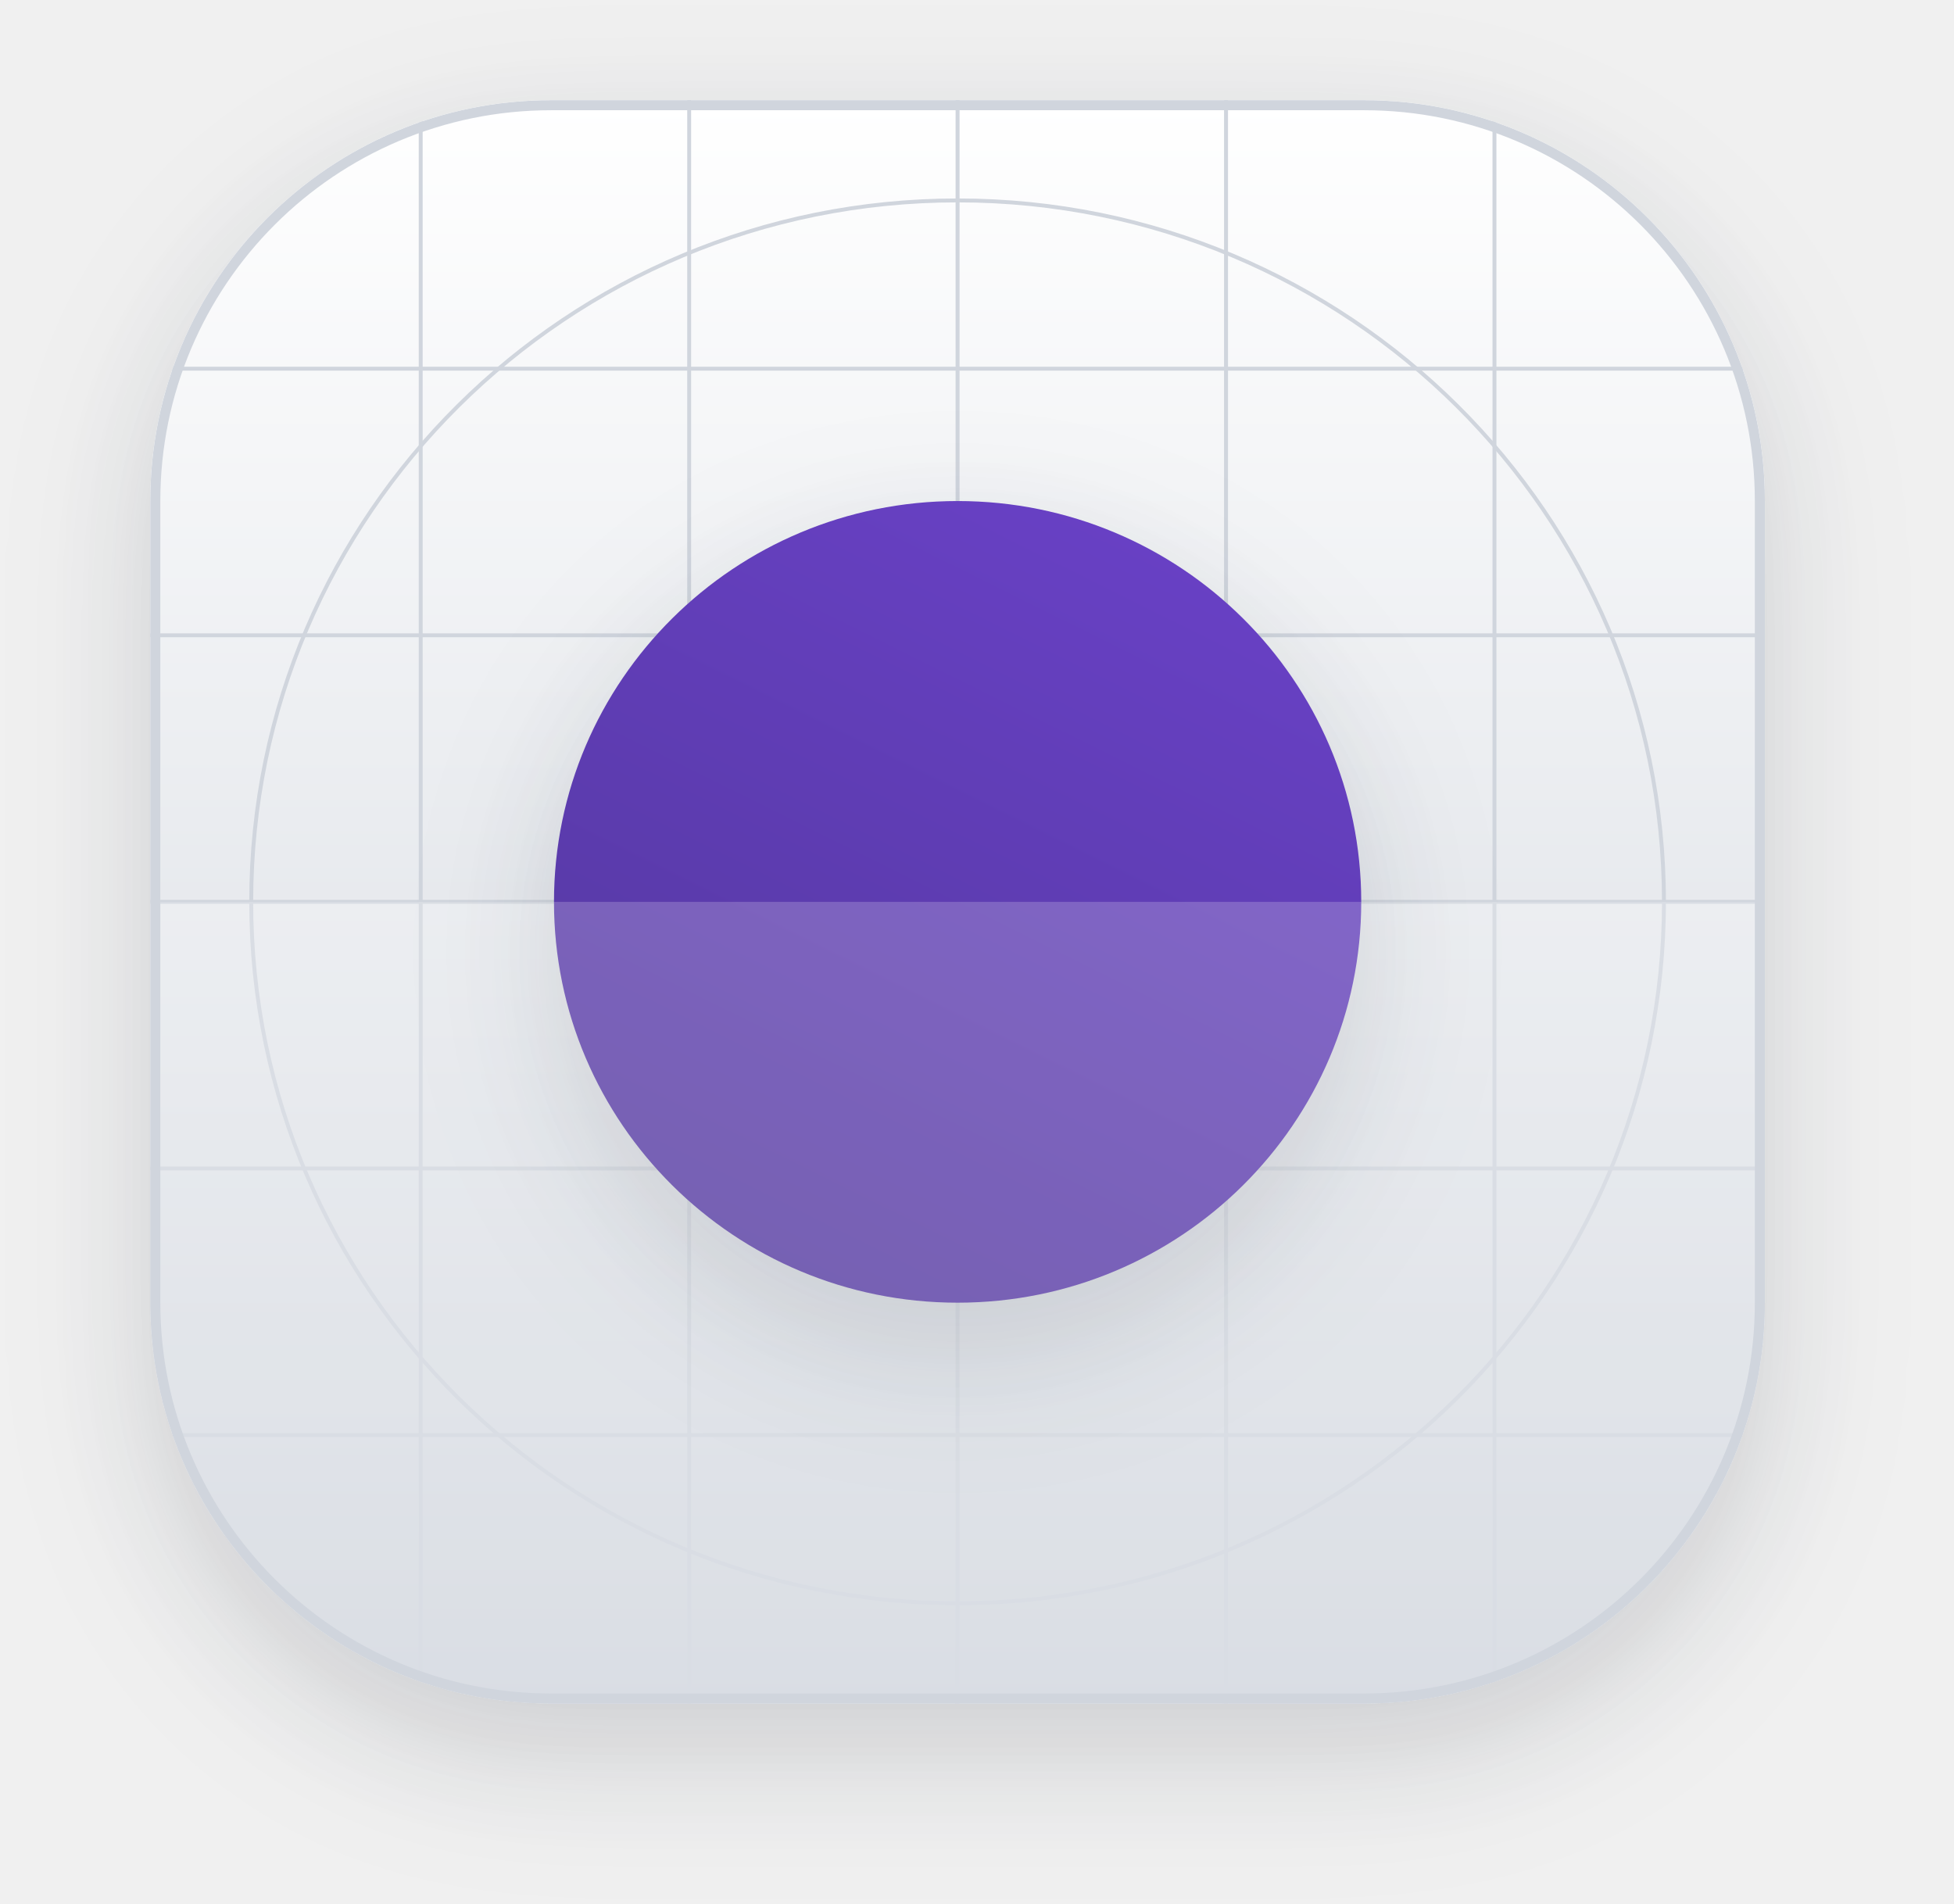
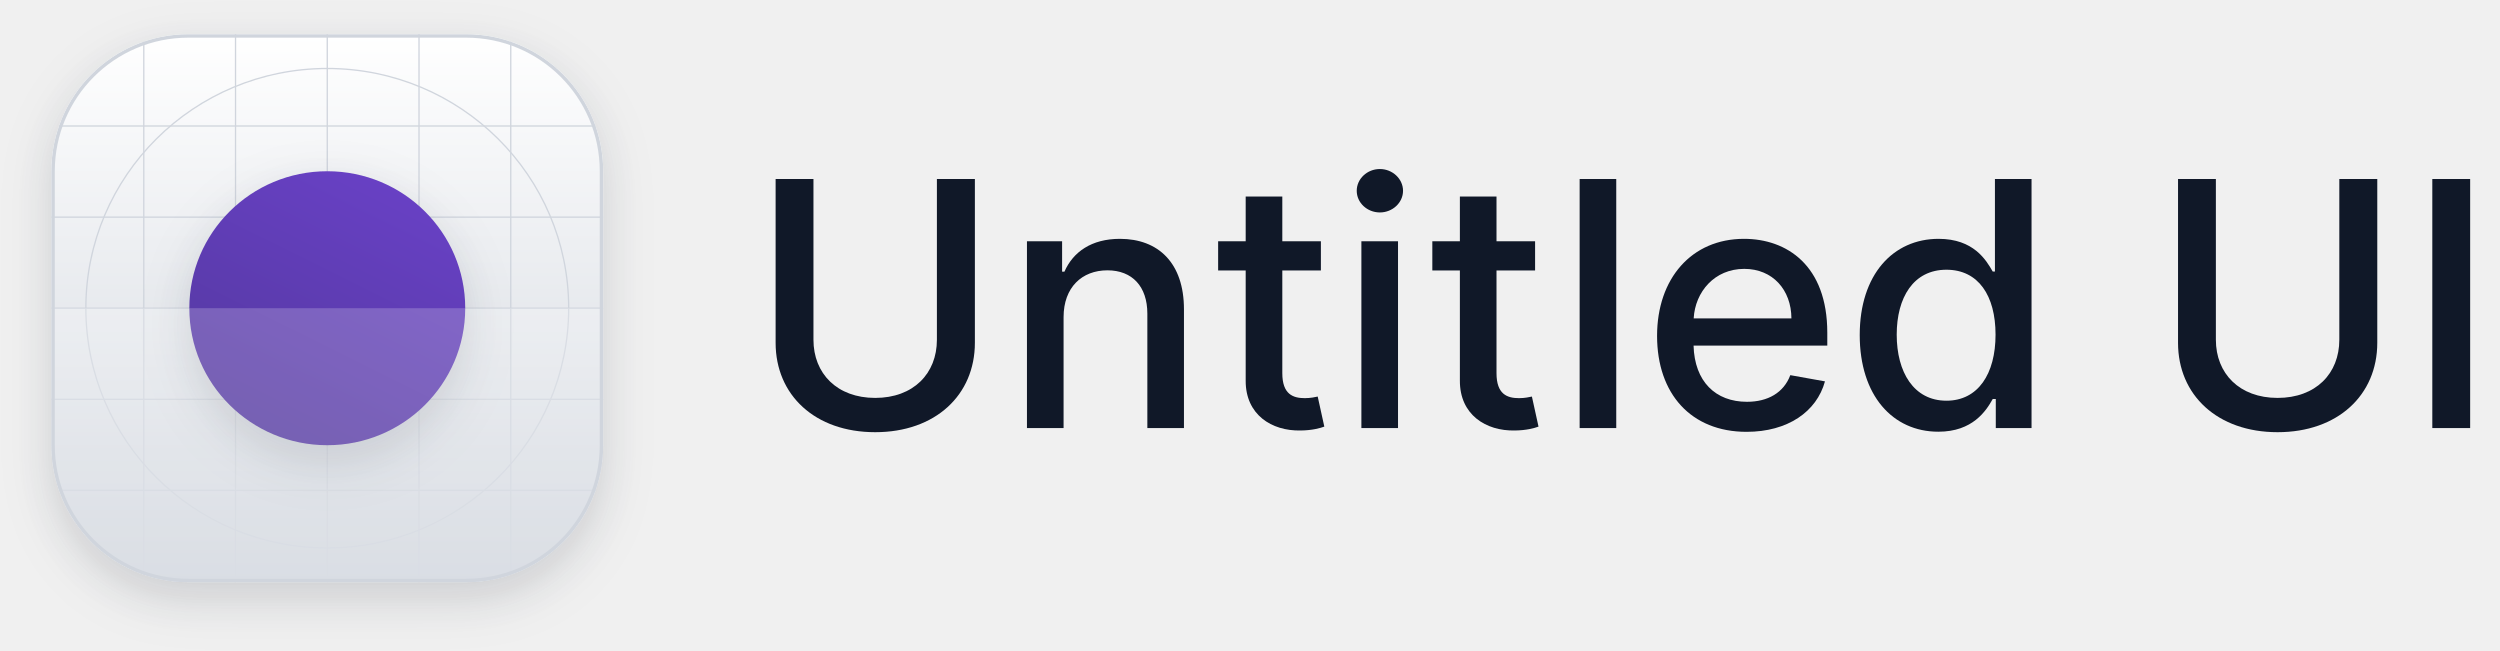
- <svg xmlns="http://www.w3.org/2000/svg" width="39" height="38" viewBox="0 0 39 38" fill="none">
-   <g filter="url(#filter0_dd_21_27254)">
-     <g clip-path="url(#clip0_21_27254)">
+ <svg xmlns="http://www.w3.org/2000/svg" width="146" height="38" viewBox="0 0 146 38" fill="none">
+   <g filter="url(#filter0_dd_21_27253)">
+     <g clip-path="url(#clip0_21_27253)">
      <rect x="3" y="2" width="32.225" height="32" rx="8" fill="white" />
-       <rect x="3" y="2" width="32.225" height="32" rx="8" fill="url(#paint0_linear_21_27254)" />
+       <rect x="3" y="2" width="32.225" height="32" rx="8" fill="url(#paint0_linear_21_27253)" />
      <path fill-rule="evenodd" clip-rule="evenodd" d="M19.113 4.039C11.348 4.039 5.053 10.29 5.053 18C5.053 25.711 11.348 31.961 19.113 31.961C26.878 31.961 33.172 25.711 33.172 18C33.172 10.29 26.878 4.039 19.113 4.039ZM4.975 18C4.975 10.247 11.305 3.961 19.113 3.961C26.921 3.961 33.25 10.247 33.25 18C33.25 25.753 26.921 32.039 19.113 32.039C11.305 32.039 4.975 25.753 4.975 18Z" fill="#D0D5DD" />
      <path fill-rule="evenodd" clip-rule="evenodd" d="M19.113 14.078C16.931 14.078 15.163 15.834 15.163 18C15.163 20.166 16.931 21.923 19.113 21.923C21.294 21.923 23.063 20.166 23.063 18C23.063 15.834 21.294 14.078 19.113 14.078ZM15.085 18C15.085 15.791 16.888 14 19.113 14C21.337 14 23.141 15.791 23.141 18C23.141 20.209 21.337 22 19.113 22C16.888 22 15.085 20.209 15.085 18Z" fill="#D0D5DD" />
      <path fill-rule="evenodd" clip-rule="evenodd" d="M19.113 15.32C17.622 15.32 16.414 16.52 16.414 18C16.414 19.48 17.622 20.679 19.113 20.679C20.603 20.679 21.811 19.48 21.811 18C21.811 16.52 20.603 15.32 19.113 15.32ZM16.336 18C16.336 16.477 17.579 15.242 19.113 15.242C20.646 15.242 21.889 16.477 21.889 18C21.889 19.523 20.646 20.757 19.113 20.757C17.579 20.757 16.336 19.523 16.336 18Z" fill="#D0D5DD" />
      <path d="M19.073 2H19.152V34H19.073V2Z" fill="#D0D5DD" />
      <path d="M35.225 17.961L35.225 18.039L3 18.039L3 17.961L35.225 17.961Z" fill="#D0D5DD" />
      <path d="M29.789 2H29.867V34H29.789V2Z" fill="#D0D5DD" />
      <path d="M13.716 2H13.794V34H13.716V2Z" fill="#D0D5DD" />
      <path d="M24.431 2H24.51V34H24.431V2Z" fill="#D0D5DD" />
      <path d="M8.358 2H8.436V34H8.358V2Z" fill="#D0D5DD" />
      <path d="M35.225 28.602L35.225 28.679L3 28.679L3 28.602L35.225 28.602Z" fill="#D0D5DD" />
      <path d="M35.225 12.641L35.225 12.718L3 12.718L3 12.641L35.225 12.641Z" fill="#D0D5DD" />
      <path d="M35.225 23.281L35.225 23.359L3 23.359L3 23.281L35.225 23.281Z" fill="#D0D5DD" />
      <path d="M35.225 7.32L35.225 7.398L3 7.398L3 7.32L35.225 7.32Z" fill="#D0D5DD" />
-       <g filter="url(#filter1_dd_21_27254)">
-         <ellipse cx="19.113" cy="18" rx="8.056" ry="8" fill="url(#paint1_linear_21_27254)" />
+       <g filter="url(#filter1_dd_21_27253)">
+         <ellipse cx="19.113" cy="18" rx="8.056" ry="8" fill="url(#paint1_linear_21_27253)" />
      </g>
-       <g filter="url(#filter2_b_21_27254)">
+       <g filter="url(#filter2_b_21_27253)">
        <path d="M3 18H35.225V21.2C35.225 25.68 35.225 27.921 34.353 29.632C33.586 31.137 32.363 32.361 30.857 33.128C29.146 34 26.906 34 22.425 34H15.8C11.32 34 9.079 34 7.368 33.128C5.863 32.361 4.639 31.137 3.872 29.632C3 27.921 3 25.68 3 21.2V18Z" fill="white" fill-opacity="0.2" />
      </g>
    </g>
    <rect x="3.1" y="2.1" width="32.025" height="31.8" rx="7.9" stroke="#D0D5DD" stroke-width="0.2" />
  </g>
+   <path d="M54.715 10.454V19.843C54.715 21.817 53.342 23.238 51.111 23.238C48.886 23.238 47.506 21.817 47.506 19.843V10.454H45.296V20.02C45.296 23.074 47.599 25.24 51.111 25.24C54.622 25.24 56.933 23.074 56.933 20.02V10.454H54.715Z" fill="#101828" />
+   <path d="M62.113 18.522C62.113 16.782 63.185 15.787 64.673 15.787C66.125 15.787 67.005 16.732 67.005 18.316V24.999H69.143V18.06C69.143 15.361 67.648 13.948 65.403 13.948C63.751 13.948 62.67 14.708 62.163 15.865H62.027V14.09H59.974V24.999H62.113V18.522Z" fill="#101828" />
+   <path d="M77.14 14.09H74.887V11.476H72.748V14.09H71.139V15.794H72.748V22.236C72.741 24.218 74.264 25.177 75.952 25.141C76.632 25.134 77.09 25.006 77.34 24.914L76.954 23.159C76.811 23.188 76.546 23.252 76.203 23.252C75.509 23.252 74.887 23.024 74.887 21.796V15.794H77.14V14.09Z" fill="#101828" />
+   <path d="M79.505 24.999H81.644V14.09H79.505V24.999ZM80.585 12.407C81.322 12.407 81.937 11.838 81.937 11.142C81.937 10.446 81.322 9.871 80.585 9.871C79.841 9.871 79.233 10.446 79.233 11.142C79.233 11.838 79.841 12.407 80.585 12.407Z" fill="#101828" />
+   <path d="M89.649 14.09H87.396V11.476H85.257V14.09H83.648V15.794H85.257V22.236C85.25 24.218 86.774 25.177 88.462 25.141C89.141 25.134 89.599 25.006 89.849 24.914L89.463 23.159C89.32 23.188 89.055 23.252 88.712 23.252C88.018 23.252 87.396 23.024 87.396 21.796V15.794H89.649V14.09Z" fill="#101828" />
+   <path d="M94.389 10.454H92.251V24.999H94.389V10.454Z" fill="#101828" />
+   <path d="M102.001 25.219C104.397 25.219 106.092 24.047 106.578 22.272L104.554 21.909C104.168 22.939 103.238 23.465 102.022 23.465C100.191 23.465 98.961 22.286 98.904 20.184H106.714V19.431C106.714 15.489 104.34 13.948 101.851 13.948C98.79 13.948 96.773 16.263 96.773 19.615C96.773 23.003 98.761 25.219 102.001 25.219ZM98.911 18.593C98.997 17.044 100.127 15.702 101.865 15.702C103.524 15.702 104.611 16.924 104.619 18.593H98.911Z" fill="#101828" />
+   <path d="M113.2 25.212C115.202 25.212 115.989 23.997 116.375 23.302H116.554V24.999H118.642V10.454H116.504V15.858H116.375C115.989 15.184 115.259 13.948 113.214 13.948C110.56 13.948 108.608 16.029 108.608 19.566C108.608 23.096 110.532 25.212 113.2 25.212ZM113.672 23.401C111.762 23.401 110.768 21.732 110.768 19.544C110.768 17.378 111.741 15.752 113.672 15.752C115.538 15.752 116.54 17.265 116.54 19.544C116.54 21.838 115.517 23.401 113.672 23.401Z" fill="#101828" />
+   <path d="M136.616 10.454V19.843C136.616 21.817 135.243 23.238 133.011 23.238C130.787 23.238 129.407 21.817 129.407 19.843V10.454H127.197V20.02C127.197 23.074 129.5 25.24 133.011 25.24C136.523 25.24 138.833 23.074 138.833 20.02V10.454H136.616Z" fill="#101828" />
+   <path d="M144.257 10.454H142.047V24.999H144.257V10.454Z" fill="#101828" />
  <defs>
-     <filter id="filter0_dd_21_27254" x="0" y="0" width="38.225" height="38" filterUnits="userSpaceOnUse" color-interpolation-filters="sRGB">
+     <filter id="filter0_dd_21_27253" x="0" y="0" width="38.225" height="38" filterUnits="userSpaceOnUse" color-interpolation-filters="sRGB">
      <feFlood flood-opacity="0" result="BackgroundImageFix" />
      <feColorMatrix in="SourceAlpha" type="matrix" values="0 0 0 0 0 0 0 0 0 0 0 0 0 0 0 0 0 0 127 0" result="hardAlpha" />
      <feOffset dy="1" />
      <feGaussianBlur stdDeviation="1" />
      <feColorMatrix type="matrix" values="0 0 0 0 0.063 0 0 0 0 0.094 0 0 0 0 0.157 0 0 0 0.06 0" />
-       <feBlend mode="normal" in2="BackgroundImageFix" result="effect1_dropShadow_21_27254" />
+       <feBlend mode="normal" in2="BackgroundImageFix" result="effect1_dropShadow_21_27253" />
      <feColorMatrix in="SourceAlpha" type="matrix" values="0 0 0 0 0 0 0 0 0 0 0 0 0 0 0 0 0 0 127 0" result="hardAlpha" />
      <feOffset dy="1" />
      <feGaussianBlur stdDeviation="1.5" />
      <feColorMatrix type="matrix" values="0 0 0 0 0.063 0 0 0 0 0.094 0 0 0 0 0.157 0 0 0 0.1 0" />
-       <feBlend mode="normal" in2="effect1_dropShadow_21_27254" result="effect2_dropShadow_21_27254" />
-       <feBlend mode="normal" in="SourceGraphic" in2="effect2_dropShadow_21_27254" result="shape" />
+       <feBlend mode="normal" in2="effect1_dropShadow_21_27253" result="effect2_dropShadow_21_27253" />
+       <feBlend mode="normal" in="SourceGraphic" in2="effect2_dropShadow_21_27253" result="shape" />
    </filter>
-     <filter id="filter1_dd_21_27254" x="8.056" y="8" width="22.113" height="22" filterUnits="userSpaceOnUse" color-interpolation-filters="sRGB">
+     <filter id="filter1_dd_21_27253" x="8.056" y="8" width="22.113" height="22" filterUnits="userSpaceOnUse" color-interpolation-filters="sRGB">
      <feFlood flood-opacity="0" result="BackgroundImageFix" />
      <feColorMatrix in="SourceAlpha" type="matrix" values="0 0 0 0 0 0 0 0 0 0 0 0 0 0 0 0 0 0 127 0" result="hardAlpha" />
      <feOffset dy="1" />
      <feGaussianBlur stdDeviation="1" />
      <feColorMatrix type="matrix" values="0 0 0 0 0.063 0 0 0 0 0.094 0 0 0 0 0.157 0 0 0 0.06 0" />
-       <feBlend mode="normal" in2="BackgroundImageFix" result="effect1_dropShadow_21_27254" />
+       <feBlend mode="normal" in2="BackgroundImageFix" result="effect1_dropShadow_21_27253" />
      <feColorMatrix in="SourceAlpha" type="matrix" values="0 0 0 0 0 0 0 0 0 0 0 0 0 0 0 0 0 0 127 0" result="hardAlpha" />
      <feOffset dy="1" />
      <feGaussianBlur stdDeviation="1.5" />
      <feColorMatrix type="matrix" values="0 0 0 0 0.063 0 0 0 0 0.094 0 0 0 0 0.157 0 0 0 0.1 0" />
-       <feBlend mode="normal" in2="effect1_dropShadow_21_27254" result="effect2_dropShadow_21_27254" />
-       <feBlend mode="normal" in="SourceGraphic" in2="effect2_dropShadow_21_27254" result="shape" />
+       <feBlend mode="normal" in2="effect1_dropShadow_21_27253" result="effect2_dropShadow_21_27253" />
+       <feBlend mode="normal" in="SourceGraphic" in2="effect2_dropShadow_21_27253" result="shape" />
    </filter>
-     <filter id="filter2_b_21_27254" x="-2" y="13" width="42.225" height="26" filterUnits="userSpaceOnUse" color-interpolation-filters="sRGB">
+     <filter id="filter2_b_21_27253" x="-2" y="13" width="42.225" height="26" filterUnits="userSpaceOnUse" color-interpolation-filters="sRGB">
      <feFlood flood-opacity="0" result="BackgroundImageFix" />
      <feGaussianBlur in="BackgroundImageFix" stdDeviation="2.5" />
-       <feComposite in2="SourceAlpha" operator="in" result="effect1_backgroundBlur_21_27254" />
-       <feBlend mode="normal" in="SourceGraphic" in2="effect1_backgroundBlur_21_27254" result="shape" />
+       <feComposite in2="SourceAlpha" operator="in" result="effect1_backgroundBlur_21_27253" />
+       <feBlend mode="normal" in="SourceGraphic" in2="effect1_backgroundBlur_21_27253" result="shape" />
    </filter>
-     <linearGradient id="paint0_linear_21_27254" x1="19.113" y1="2" x2="19.113" y2="34" gradientUnits="userSpaceOnUse">
+     <linearGradient id="paint0_linear_21_27253" x1="19.113" y1="2" x2="19.113" y2="34" gradientUnits="userSpaceOnUse">
      <stop stop-color="white" />
      <stop offset="1" stop-color="#D0D5DD" />
    </linearGradient>
-     <linearGradient id="paint1_linear_21_27254" x1="15.085" y1="26" x2="23.051" y2="9.955" gradientUnits="userSpaceOnUse">
+     <linearGradient id="paint1_linear_21_27253" x1="15.085" y1="26" x2="23.051" y2="9.955" gradientUnits="userSpaceOnUse">
      <stop stop-color="#53389E" />
      <stop offset="1" stop-color="#6941C6" />
    </linearGradient>
-     <clipPath id="clip0_21_27254">
+     <clipPath id="clip0_21_27253">
      <rect x="3" y="2" width="32.225" height="32" rx="8" fill="white" />
    </clipPath>
  </defs>
</svg>
